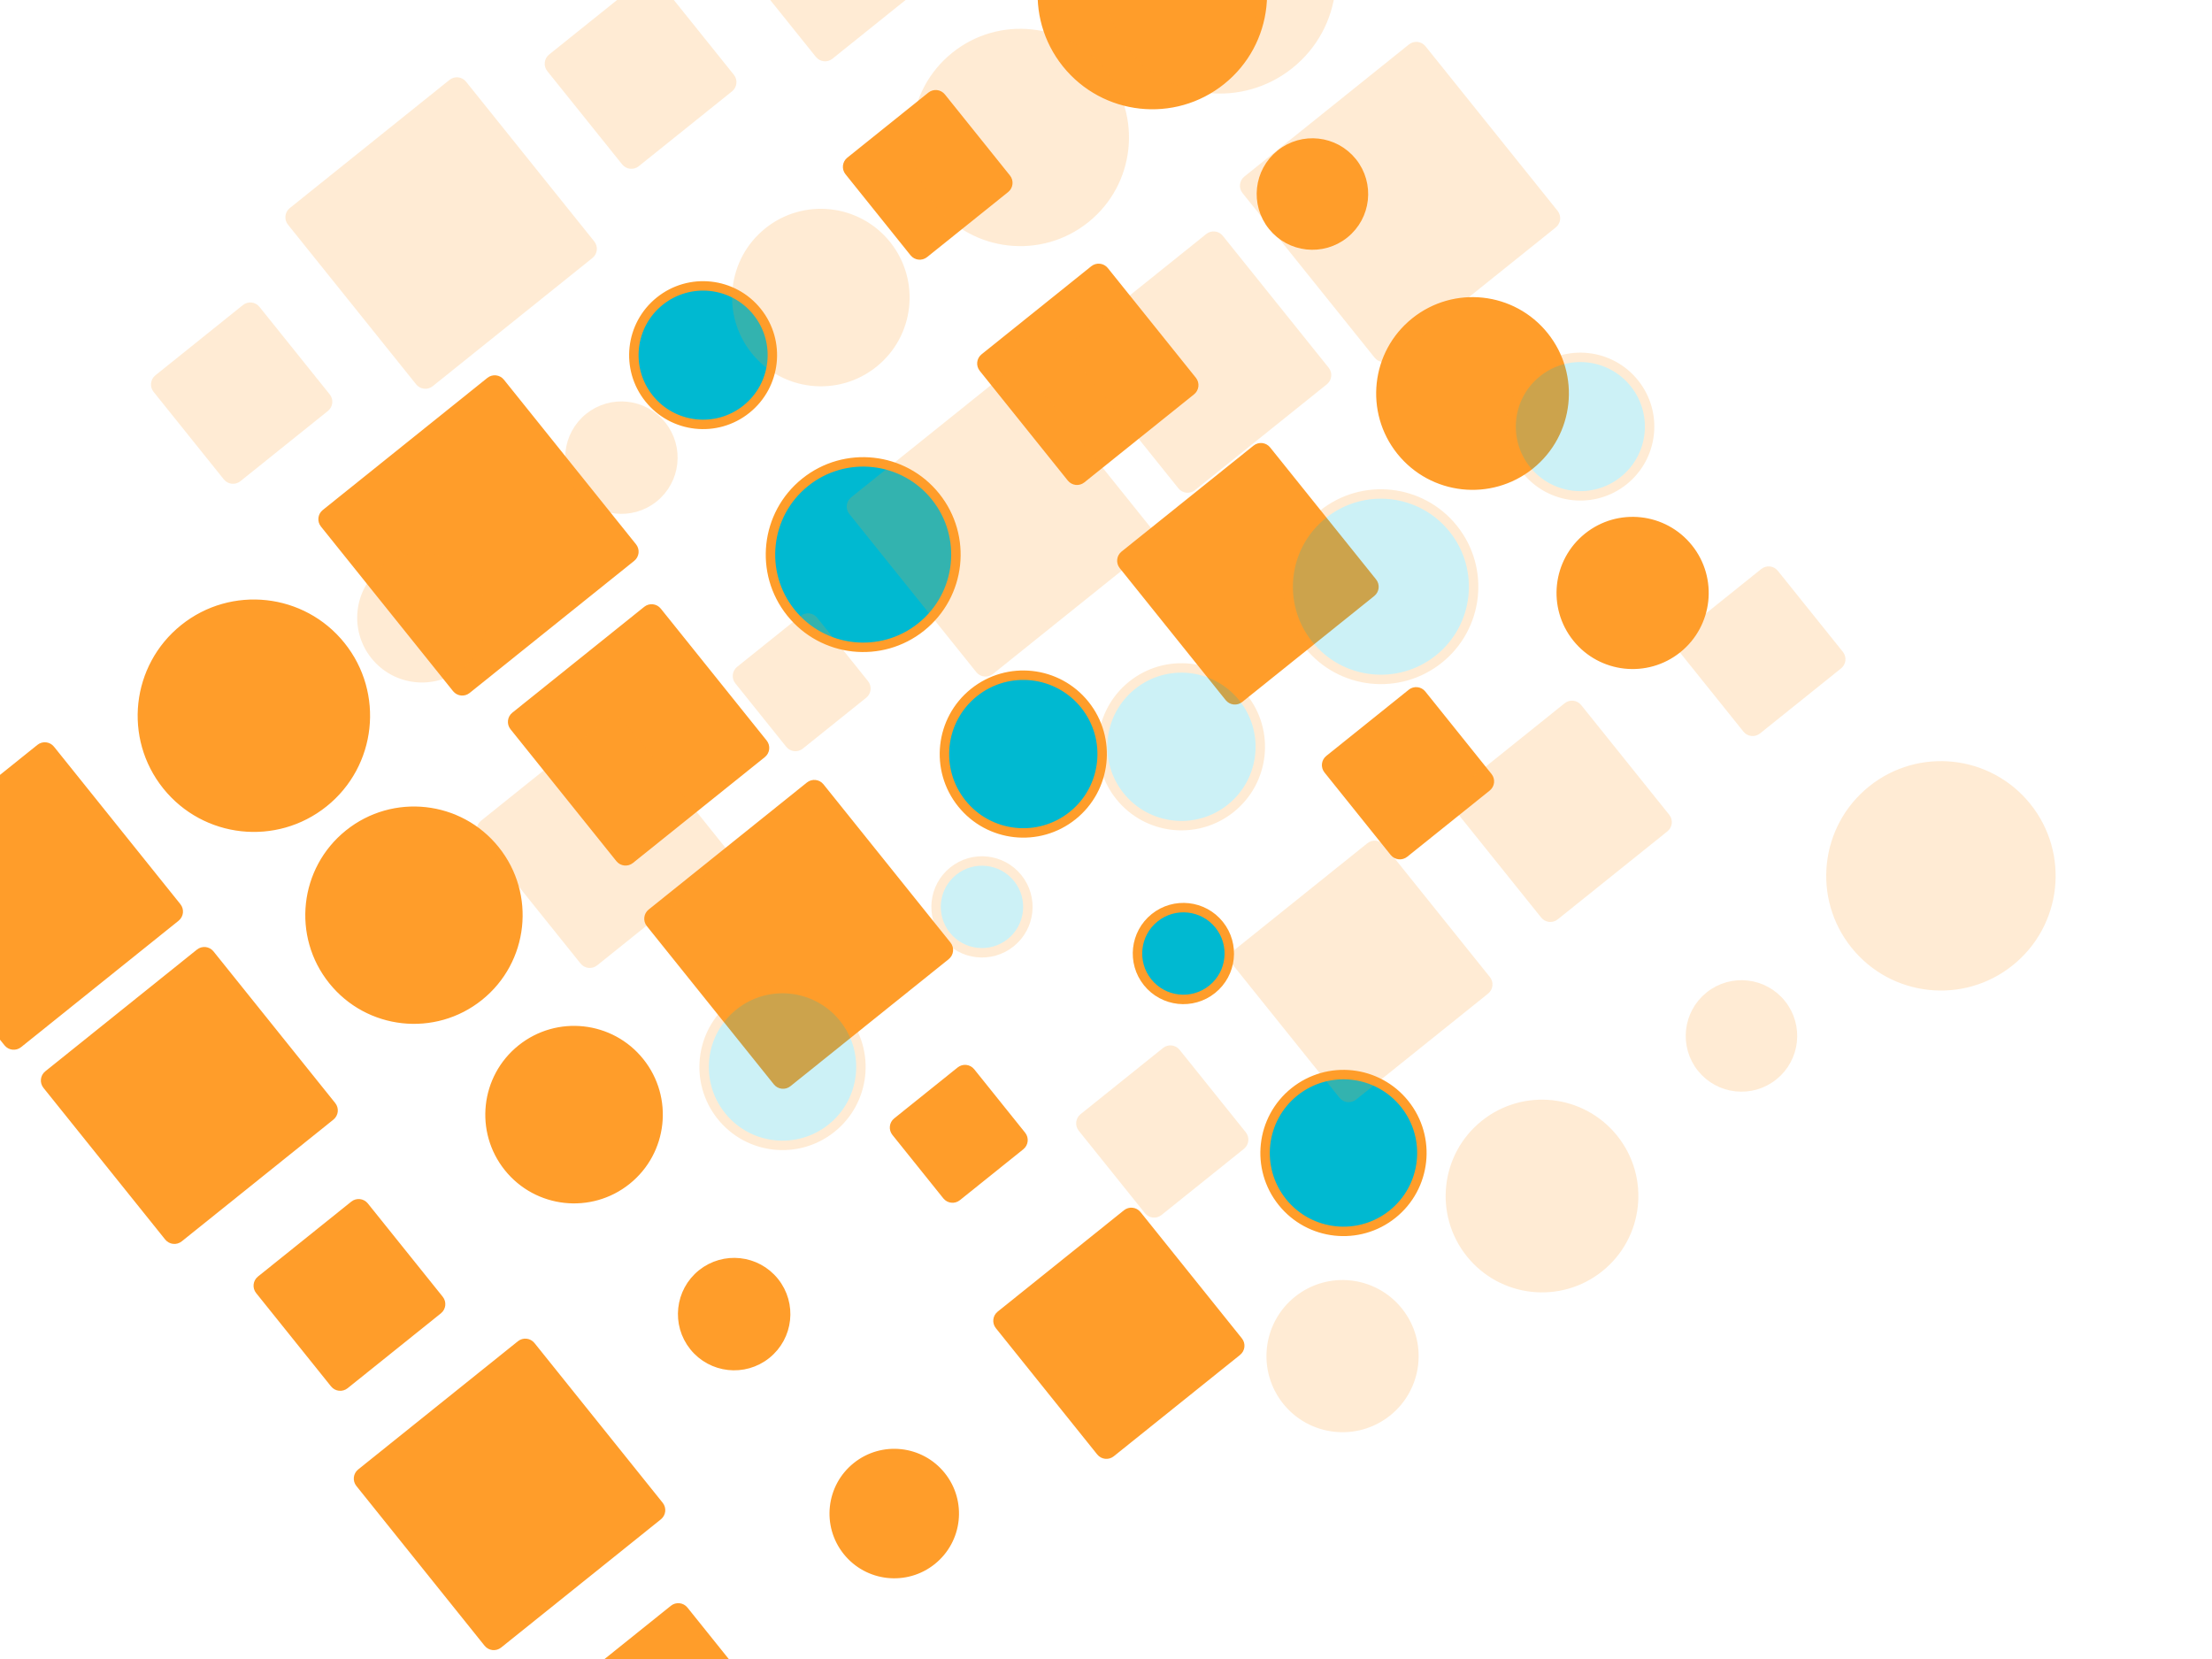
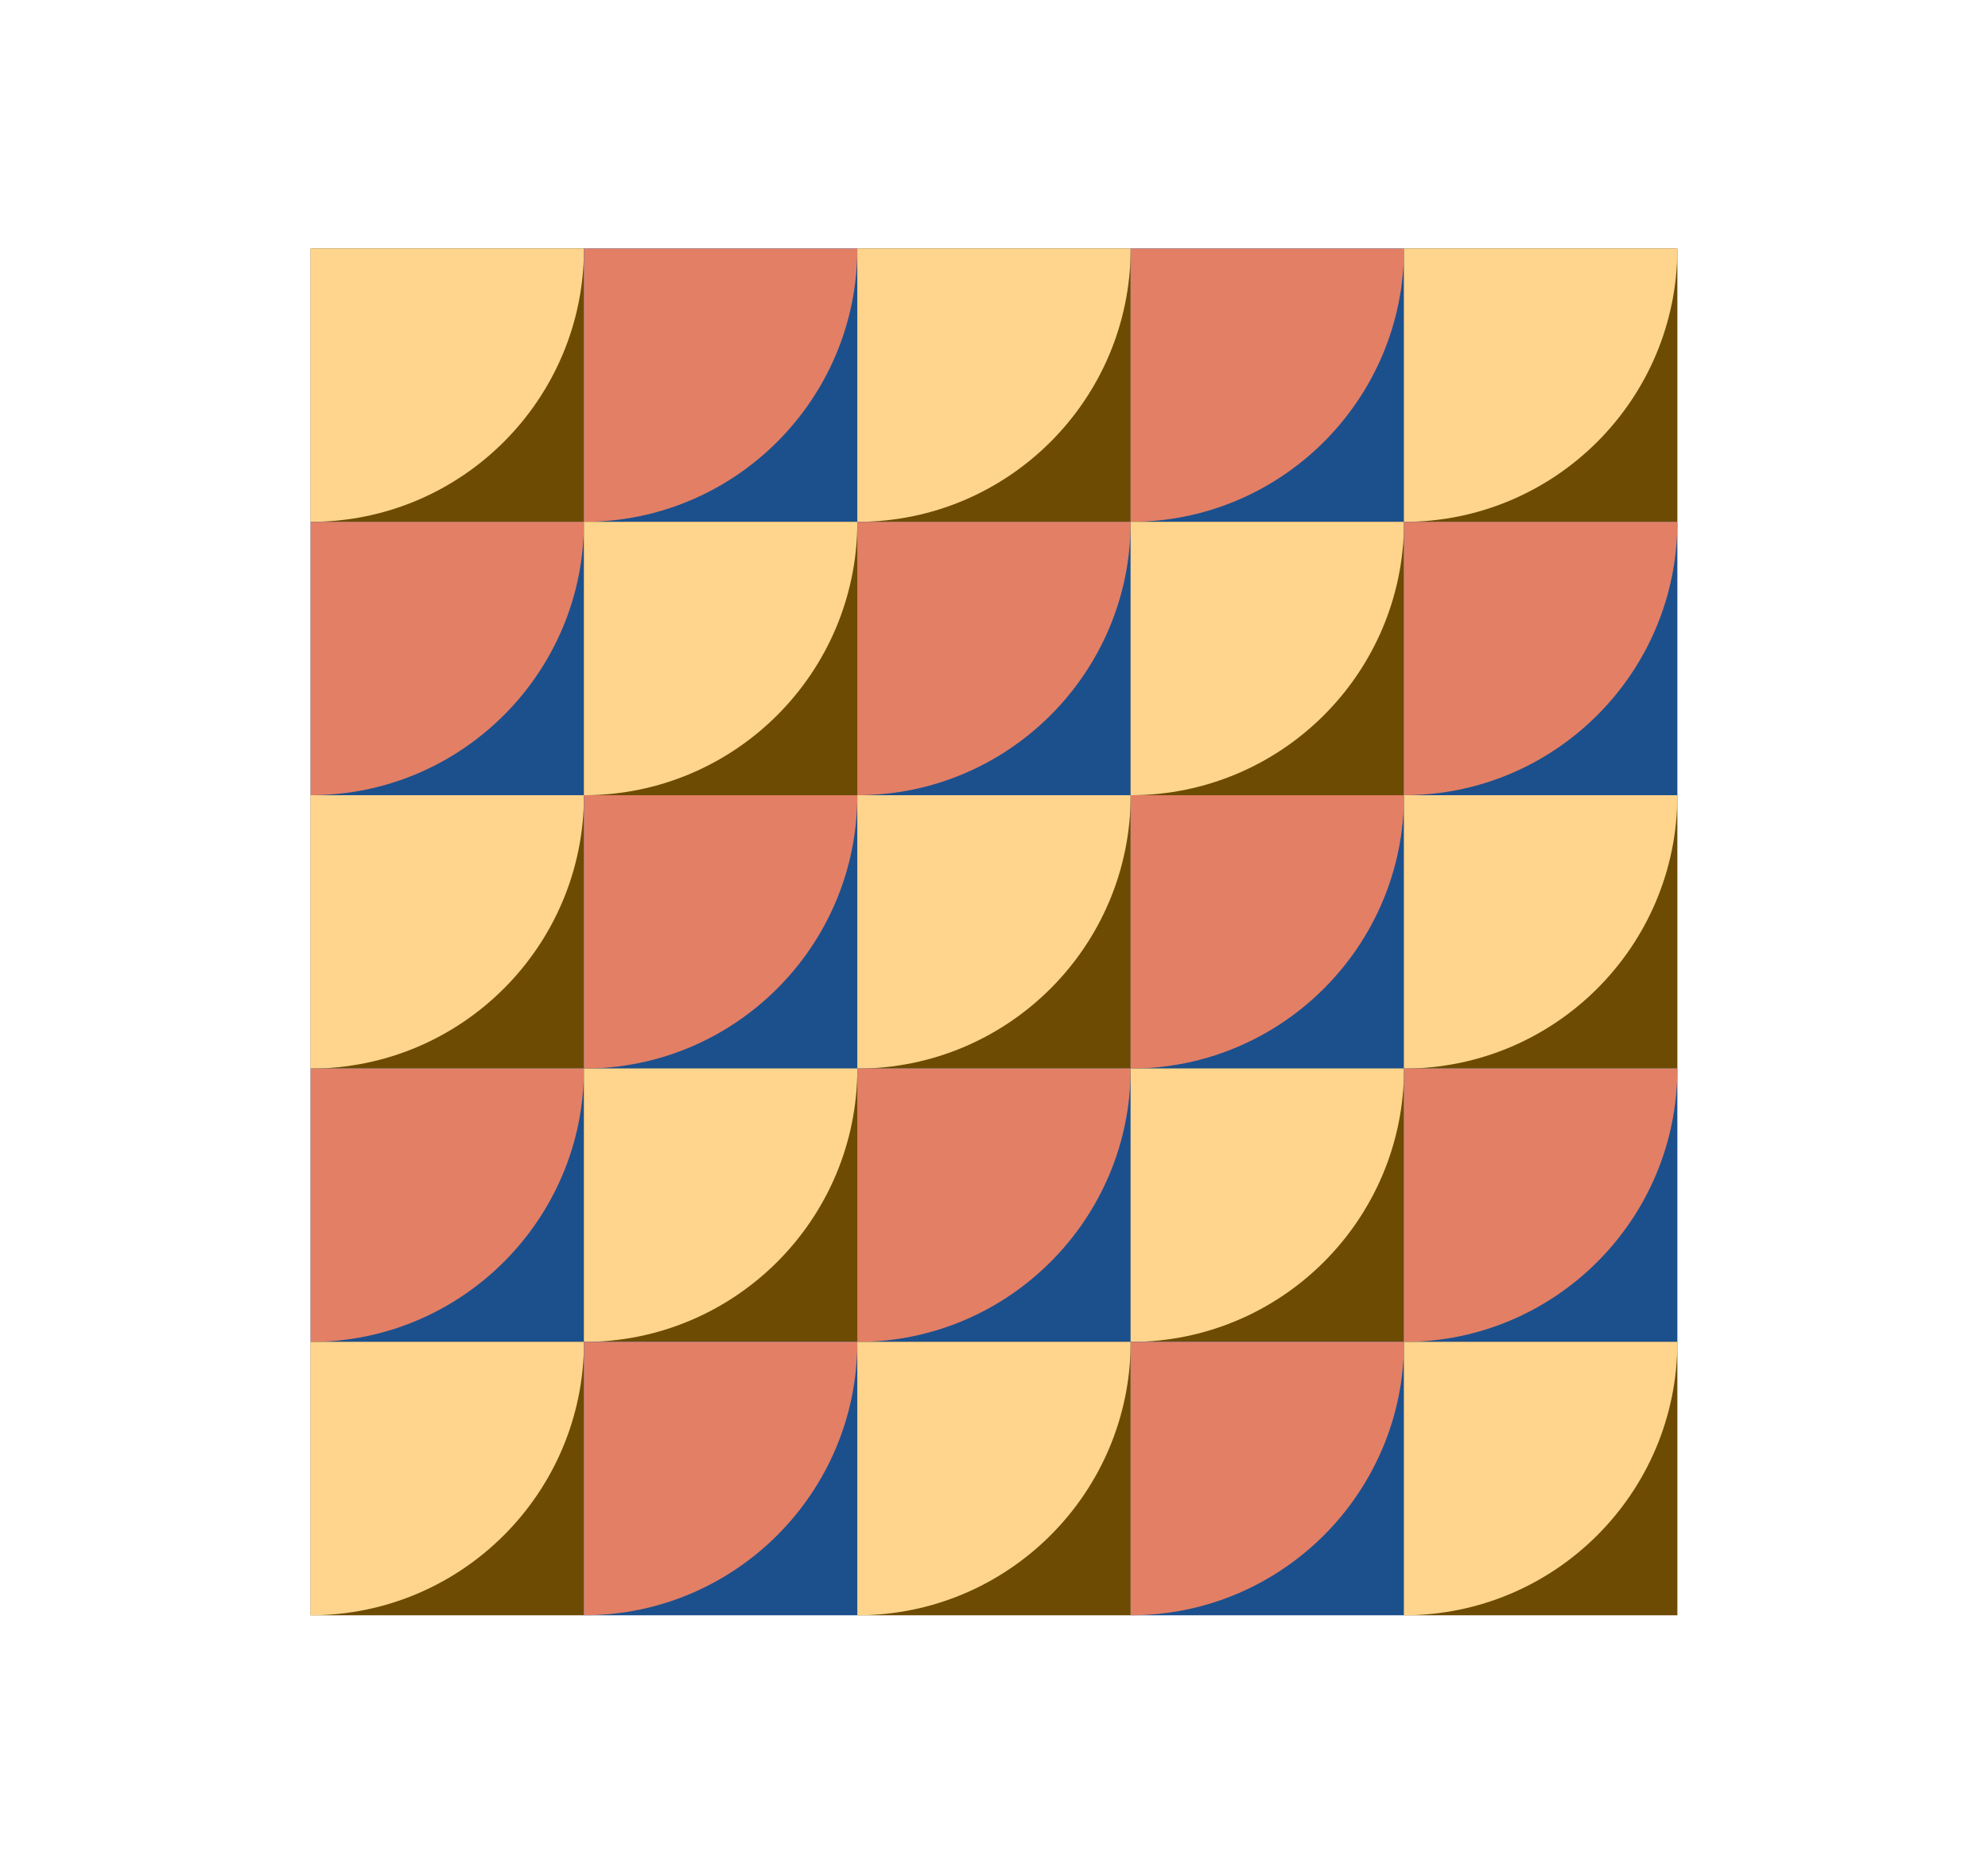
- <svg xmlns="http://www.w3.org/2000/svg" viewBox="0 0 640 480" width="640" height="480" role="img" aria-label="Procedural geometric artwork">
-   <defs>
-     <clipPath id="art-clip">
-       <rect width="640" height="480" />
-     </clipPath>
-   </defs>
-   <g clip-path="url(#art-clip)">
-     <g transform="rotate(-38.752 320 240)">
-       <rect x="33.74" y="28.74" width="62.519" height="62.519" rx="2.039" fill="#ff9d2a" stroke="#ff9d2a" stroke-width="2.728" />
-       <circle cx="148.333" cy="60" r="32.258" fill="#ff9d2a" stroke="#ff9d2a" stroke-width="2.728" />
-       <rect x="199.091" y="27.424" width="65.152" height="65.152" rx="2.039" fill="#ff9d2a" stroke="#ff9d2a" stroke-width="2.728" />
-       <circle cx="315" cy="60" r="20.038" fill="#00b9d1" stroke="#ff9d2a" stroke-width="2.728" />
-       <rect x="381.255" y="42.922" width="34.157" height="34.157" rx="2.039" fill="#ff9d2a" stroke="#ff9d2a" stroke-width="2.728" />
-       <circle cx="481.667" cy="60" r="31.825" fill="#ff9d2a" stroke="#ff9d2a" stroke-width="2.728" />
-       <rect x="34.823" y="103.823" width="60.353" height="60.353" rx="2.039" fill="#ff9d2a" stroke="#ff9d2a" stroke-width="2.728" />
-       <circle cx="148.333" cy="134" r="30.078" fill="#ff9d2a" stroke="#ff9d2a" stroke-width="2.728" />
-       <rect x="205.154" y="107.487" width="53.026" height="53.026" rx="2.039" fill="#ff9d2a" stroke="#ff9d2a" stroke-width="2.728" />
-       <circle cx="315" cy="134" r="26.828" fill="#00b9d1" stroke="#ff9d2a" stroke-width="2.728" />
-       <rect x="375.94" y="111.606" width="44.787" height="44.787" rx="2.039" fill="#ff9d2a" stroke="#ff9d2a" stroke-width="2.728" />
-       <circle cx="481.667" cy="134" r="14.766" fill="#ff9d2a" stroke="#ff9d2a" stroke-width="2.728" />
-       <rect x="45.646" y="188.646" width="38.708" height="38.708" rx="2.039" fill="#ff9d2a" stroke="#ff9d2a" stroke-width="2.728" />
-       <circle cx="148.333" cy="208" r="24.317" fill="#ff9d2a" stroke="#ff9d2a" stroke-width="2.728" />
-       <rect x="200.263" y="176.596" width="62.807" height="62.807" rx="2.039" fill="#ff9d2a" stroke="#ff9d2a" stroke-width="2.728" />
-       <circle cx="315" cy="208" r="22.818" fill="#00b9d1" stroke="#ff9d2a" stroke-width="2.728" />
-       <rect x="371.8" y="181.467" width="53.066" height="53.066" rx="2.039" fill="#ff9d2a" stroke="#ff9d2a" stroke-width="2.728" />
-       <circle cx="481.667" cy="208" r="26.517" fill="#ff9d2a" stroke="#ff9d2a" stroke-width="2.728" />
-       <rect x="33.326" y="250.326" width="63.348" height="63.348" rx="2.039" fill="#ff9d2a" stroke="#ff9d2a" stroke-width="2.728" />
-       <circle cx="148.333" cy="282" r="14.903" fill="#ff9d2a" stroke="#ff9d2a" stroke-width="2.728" />
-       <rect x="217.856" y="268.189" width="27.622" height="27.622" rx="2.039" fill="#ff9d2a" stroke="#ff9d2a" stroke-width="2.728" />
-       <circle cx="315" cy="282" r="13.282" fill="#00b9d1" stroke="#ff9d2a" stroke-width="2.728" />
-       <rect x="380.991" y="264.658" width="34.684" height="34.684" rx="2.039" fill="#ff9d2a" stroke="#ff9d2a" stroke-width="2.728" />
-       <circle cx="481.667" cy="282" r="20.652" fill="#ff9d2a" stroke="#ff9d2a" stroke-width="2.728" />
-       <rect x="46.719" y="337.719" width="36.562" height="36.562" rx="2.039" fill="#ff9d2a" stroke="#ff9d2a" stroke-width="2.728" />
-       <circle cx="148.333" cy="356" r="17.37" fill="#ff9d2a" stroke="#ff9d2a" stroke-width="2.728" />
-       <rect x="206.199" y="330.532" width="50.936" height="50.936" rx="2.039" fill="#ff9d2a" stroke="#ff9d2a" stroke-width="2.728" />
-       <circle cx="315" cy="356" r="22.685" fill="#00b9d1" stroke="#ff9d2a" stroke-width="2.728" />
-       <g transform="rotate(90 320 240)" opacity="0.2">
-         <rect x="33.74" y="28.74" width="62.519" height="62.519" rx="2.039" fill="#ff9d2a" stroke="#ff9d2a" stroke-width="2.728" />
-         <circle cx="148.333" cy="60" r="32.258" fill="#ff9d2a" stroke="#ff9d2a" stroke-width="2.728" />
-         <rect x="199.091" y="27.424" width="65.152" height="65.152" rx="2.039" fill="#ff9d2a" stroke="#ff9d2a" stroke-width="2.728" />
-         <circle cx="315" cy="60" r="20.038" fill="#00b9d1" stroke="#ff9d2a" stroke-width="2.728" />
-         <rect x="381.255" y="42.922" width="34.157" height="34.157" rx="2.039" fill="#ff9d2a" stroke="#ff9d2a" stroke-width="2.728" />
-         <circle cx="481.667" cy="60" r="31.825" fill="#ff9d2a" stroke="#ff9d2a" stroke-width="2.728" />
-         <rect x="34.823" y="103.823" width="60.353" height="60.353" rx="2.039" fill="#ff9d2a" stroke="#ff9d2a" stroke-width="2.728" />
-         <circle cx="148.333" cy="134" r="30.078" fill="#ff9d2a" stroke="#ff9d2a" stroke-width="2.728" />
-         <rect x="205.154" y="107.487" width="53.026" height="53.026" rx="2.039" fill="#ff9d2a" stroke="#ff9d2a" stroke-width="2.728" />
-         <circle cx="315" cy="134" r="26.828" fill="#00b9d1" stroke="#ff9d2a" stroke-width="2.728" />
-         <rect x="375.94" y="111.606" width="44.787" height="44.787" rx="2.039" fill="#ff9d2a" stroke="#ff9d2a" stroke-width="2.728" />
-         <circle cx="481.667" cy="134" r="14.766" fill="#ff9d2a" stroke="#ff9d2a" stroke-width="2.728" />
-         <rect x="45.646" y="188.646" width="38.708" height="38.708" rx="2.039" fill="#ff9d2a" stroke="#ff9d2a" stroke-width="2.728" />
-         <circle cx="148.333" cy="208" r="24.317" fill="#ff9d2a" stroke="#ff9d2a" stroke-width="2.728" />
-         <rect x="200.263" y="176.596" width="62.807" height="62.807" rx="2.039" fill="#ff9d2a" stroke="#ff9d2a" stroke-width="2.728" />
-         <circle cx="315" cy="208" r="22.818" fill="#00b9d1" stroke="#ff9d2a" stroke-width="2.728" />
-         <rect x="371.8" y="181.467" width="53.066" height="53.066" rx="2.039" fill="#ff9d2a" stroke="#ff9d2a" stroke-width="2.728" />
-         <circle cx="481.667" cy="208" r="26.517" fill="#ff9d2a" stroke="#ff9d2a" stroke-width="2.728" />
-         <rect x="33.326" y="250.326" width="63.348" height="63.348" rx="2.039" fill="#ff9d2a" stroke="#ff9d2a" stroke-width="2.728" />
-         <circle cx="148.333" cy="282" r="14.903" fill="#ff9d2a" stroke="#ff9d2a" stroke-width="2.728" />
-         <rect x="217.856" y="268.189" width="27.622" height="27.622" rx="2.039" fill="#ff9d2a" stroke="#ff9d2a" stroke-width="2.728" />
-         <circle cx="315" cy="282" r="13.282" fill="#00b9d1" stroke="#ff9d2a" stroke-width="2.728" />
-         <rect x="380.991" y="264.658" width="34.684" height="34.684" rx="2.039" fill="#ff9d2a" stroke="#ff9d2a" stroke-width="2.728" />
-         <circle cx="481.667" cy="282" r="20.652" fill="#ff9d2a" stroke="#ff9d2a" stroke-width="2.728" />
-         <rect x="46.719" y="337.719" width="36.562" height="36.562" rx="2.039" fill="#ff9d2a" stroke="#ff9d2a" stroke-width="2.728" />
-         <circle cx="148.333" cy="356" r="17.37" fill="#ff9d2a" stroke="#ff9d2a" stroke-width="2.728" />
-         <rect x="206.199" y="330.532" width="50.936" height="50.936" rx="2.039" fill="#ff9d2a" stroke="#ff9d2a" stroke-width="2.728" />
-         <circle cx="315" cy="356" r="22.685" fill="#00b9d1" stroke="#ff9d2a" stroke-width="2.728" />
-       </g>
-     </g>
-   </g>
+ <svg xmlns="http://www.w3.org/2000/svg" width="640" height="600" viewBox="0 0 640 600" role="img" aria-label="Coherent procedural artwork">
+   <defs />
+   <rect x="100" y="80" width="88" height="88" fill="#6d4b03" />
+   <path d="M100 80H188A88 88 0 0 1 100 168Z" fill="#ffd58d" stroke="none" stroke-width="1" stroke-linejoin="round" />
+   <rect x="188" y="80" width="88" height="88" fill="#1c508d" />
+   <path d="M188 80H276A88 88 0 0 1 188 168Z" fill="#e37f65" stroke="none" stroke-width="1" stroke-linejoin="round" />
+   <rect x="276" y="80" width="88" height="88" fill="#6d4b03" />
+   <path d="M276 80H364A88 88 0 0 1 276 168Z" fill="#ffd58d" stroke="none" stroke-width="1" stroke-linejoin="round" />
+   <rect x="364" y="80" width="88" height="88" fill="#1c508d" />
+   <path d="M364 80H452A88 88 0 0 1 364 168Z" fill="#e37f65" stroke="none" stroke-width="1" stroke-linejoin="round" />
+   <rect x="452" y="80" width="88" height="88" fill="#6d4b03" />
+   <path d="M452 80H540A88 88 0 0 1 452 168Z" fill="#ffd58d" stroke="none" stroke-width="1" stroke-linejoin="round" />
+   <rect x="100" y="168" width="88" height="88" fill="#1c508d" />
+   <path d="M100 168H188A88 88 0 0 1 100 256Z" fill="#e37f65" stroke="none" stroke-width="1" stroke-linejoin="round" />
+   <rect x="188" y="168" width="88" height="88" fill="#6d4b03" />
+   <path d="M188 168H276A88 88 0 0 1 188 256Z" fill="#ffd58d" stroke="none" stroke-width="1" stroke-linejoin="round" />
+   <rect x="276" y="168" width="88" height="88" fill="#1c508d" />
+   <path d="M276 168H364A88 88 0 0 1 276 256Z" fill="#e37f65" stroke="none" stroke-width="1" stroke-linejoin="round" />
+   <rect x="364" y="168" width="88" height="88" fill="#6d4b03" />
+   <path d="M364 168H452A88 88 0 0 1 364 256Z" fill="#ffd58d" stroke="none" stroke-width="1" stroke-linejoin="round" />
+   <rect x="452" y="168" width="88" height="88" fill="#1c508d" />
+   <path d="M452 168H540A88 88 0 0 1 452 256Z" fill="#e37f65" stroke="none" stroke-width="1" stroke-linejoin="round" />
+   <rect x="100" y="256" width="88" height="88" fill="#6d4b03" />
+   <path d="M100 256H188A88 88 0 0 1 100 344Z" fill="#ffd58d" stroke="none" stroke-width="1" stroke-linejoin="round" />
+   <rect x="188" y="256" width="88" height="88" fill="#1c508d" />
+   <path d="M188 256H276A88 88 0 0 1 188 344Z" fill="#e37f65" stroke="none" stroke-width="1" stroke-linejoin="round" />
+   <rect x="276" y="256" width="88" height="88" fill="#6d4b03" />
+   <path d="M276 256H364A88 88 0 0 1 276 344Z" fill="#ffd58d" stroke="none" stroke-width="1" stroke-linejoin="round" />
+   <rect x="364" y="256" width="88" height="88" fill="#1c508d" />
+   <path d="M364 256H452A88 88 0 0 1 364 344Z" fill="#e37f65" stroke="none" stroke-width="1" stroke-linejoin="round" />
+   <rect x="452" y="256" width="88" height="88" fill="#6d4b03" />
+   <path d="M452 256H540A88 88 0 0 1 452 344Z" fill="#ffd58d" stroke="none" stroke-width="1" stroke-linejoin="round" />
+   <rect x="100" y="344" width="88" height="88" fill="#1c508d" />
+   <path d="M100 344H188A88 88 0 0 1 100 432Z" fill="#e37f65" stroke="none" stroke-width="1" stroke-linejoin="round" />
+   <rect x="188" y="344" width="88" height="88" fill="#6d4b03" />
+   <path d="M188 344H276A88 88 0 0 1 188 432Z" fill="#ffd58d" stroke="none" stroke-width="1" stroke-linejoin="round" />
+   <rect x="276" y="344" width="88" height="88" fill="#1c508d" />
+   <path d="M276 344H364A88 88 0 0 1 276 432Z" fill="#e37f65" stroke="none" stroke-width="1" stroke-linejoin="round" />
+   <rect x="364" y="344" width="88" height="88" fill="#6d4b03" />
+   <path d="M364 344H452A88 88 0 0 1 364 432Z" fill="#ffd58d" stroke="none" stroke-width="1" stroke-linejoin="round" />
+   <rect x="452" y="344" width="88" height="88" fill="#1c508d" />
+   <path d="M452 344H540A88 88 0 0 1 452 432Z" fill="#e37f65" stroke="none" stroke-width="1" stroke-linejoin="round" />
+   <rect x="100" y="432" width="88" height="88" fill="#6d4b03" />
+   <path d="M100 432H188A88 88 0 0 1 100 520Z" fill="#ffd58d" stroke="none" stroke-width="1" stroke-linejoin="round" />
+   <rect x="188" y="432" width="88" height="88" fill="#1c508d" />
+   <path d="M188 432H276A88 88 0 0 1 188 520Z" fill="#e37f65" stroke="none" stroke-width="1" stroke-linejoin="round" />
+   <rect x="276" y="432" width="88" height="88" fill="#6d4b03" />
+   <path d="M276 432H364A88 88 0 0 1 276 520Z" fill="#ffd58d" stroke="none" stroke-width="1" stroke-linejoin="round" />
+   <rect x="364" y="432" width="88" height="88" fill="#1c508d" />
+   <path d="M364 432H452A88 88 0 0 1 364 520Z" fill="#e37f65" stroke="none" stroke-width="1" stroke-linejoin="round" />
+   <rect x="452" y="432" width="88" height="88" fill="#6d4b03" />
+   <path d="M452 432H540A88 88 0 0 1 452 520Z" fill="#ffd58d" stroke="none" stroke-width="1" stroke-linejoin="round" />
</svg>
